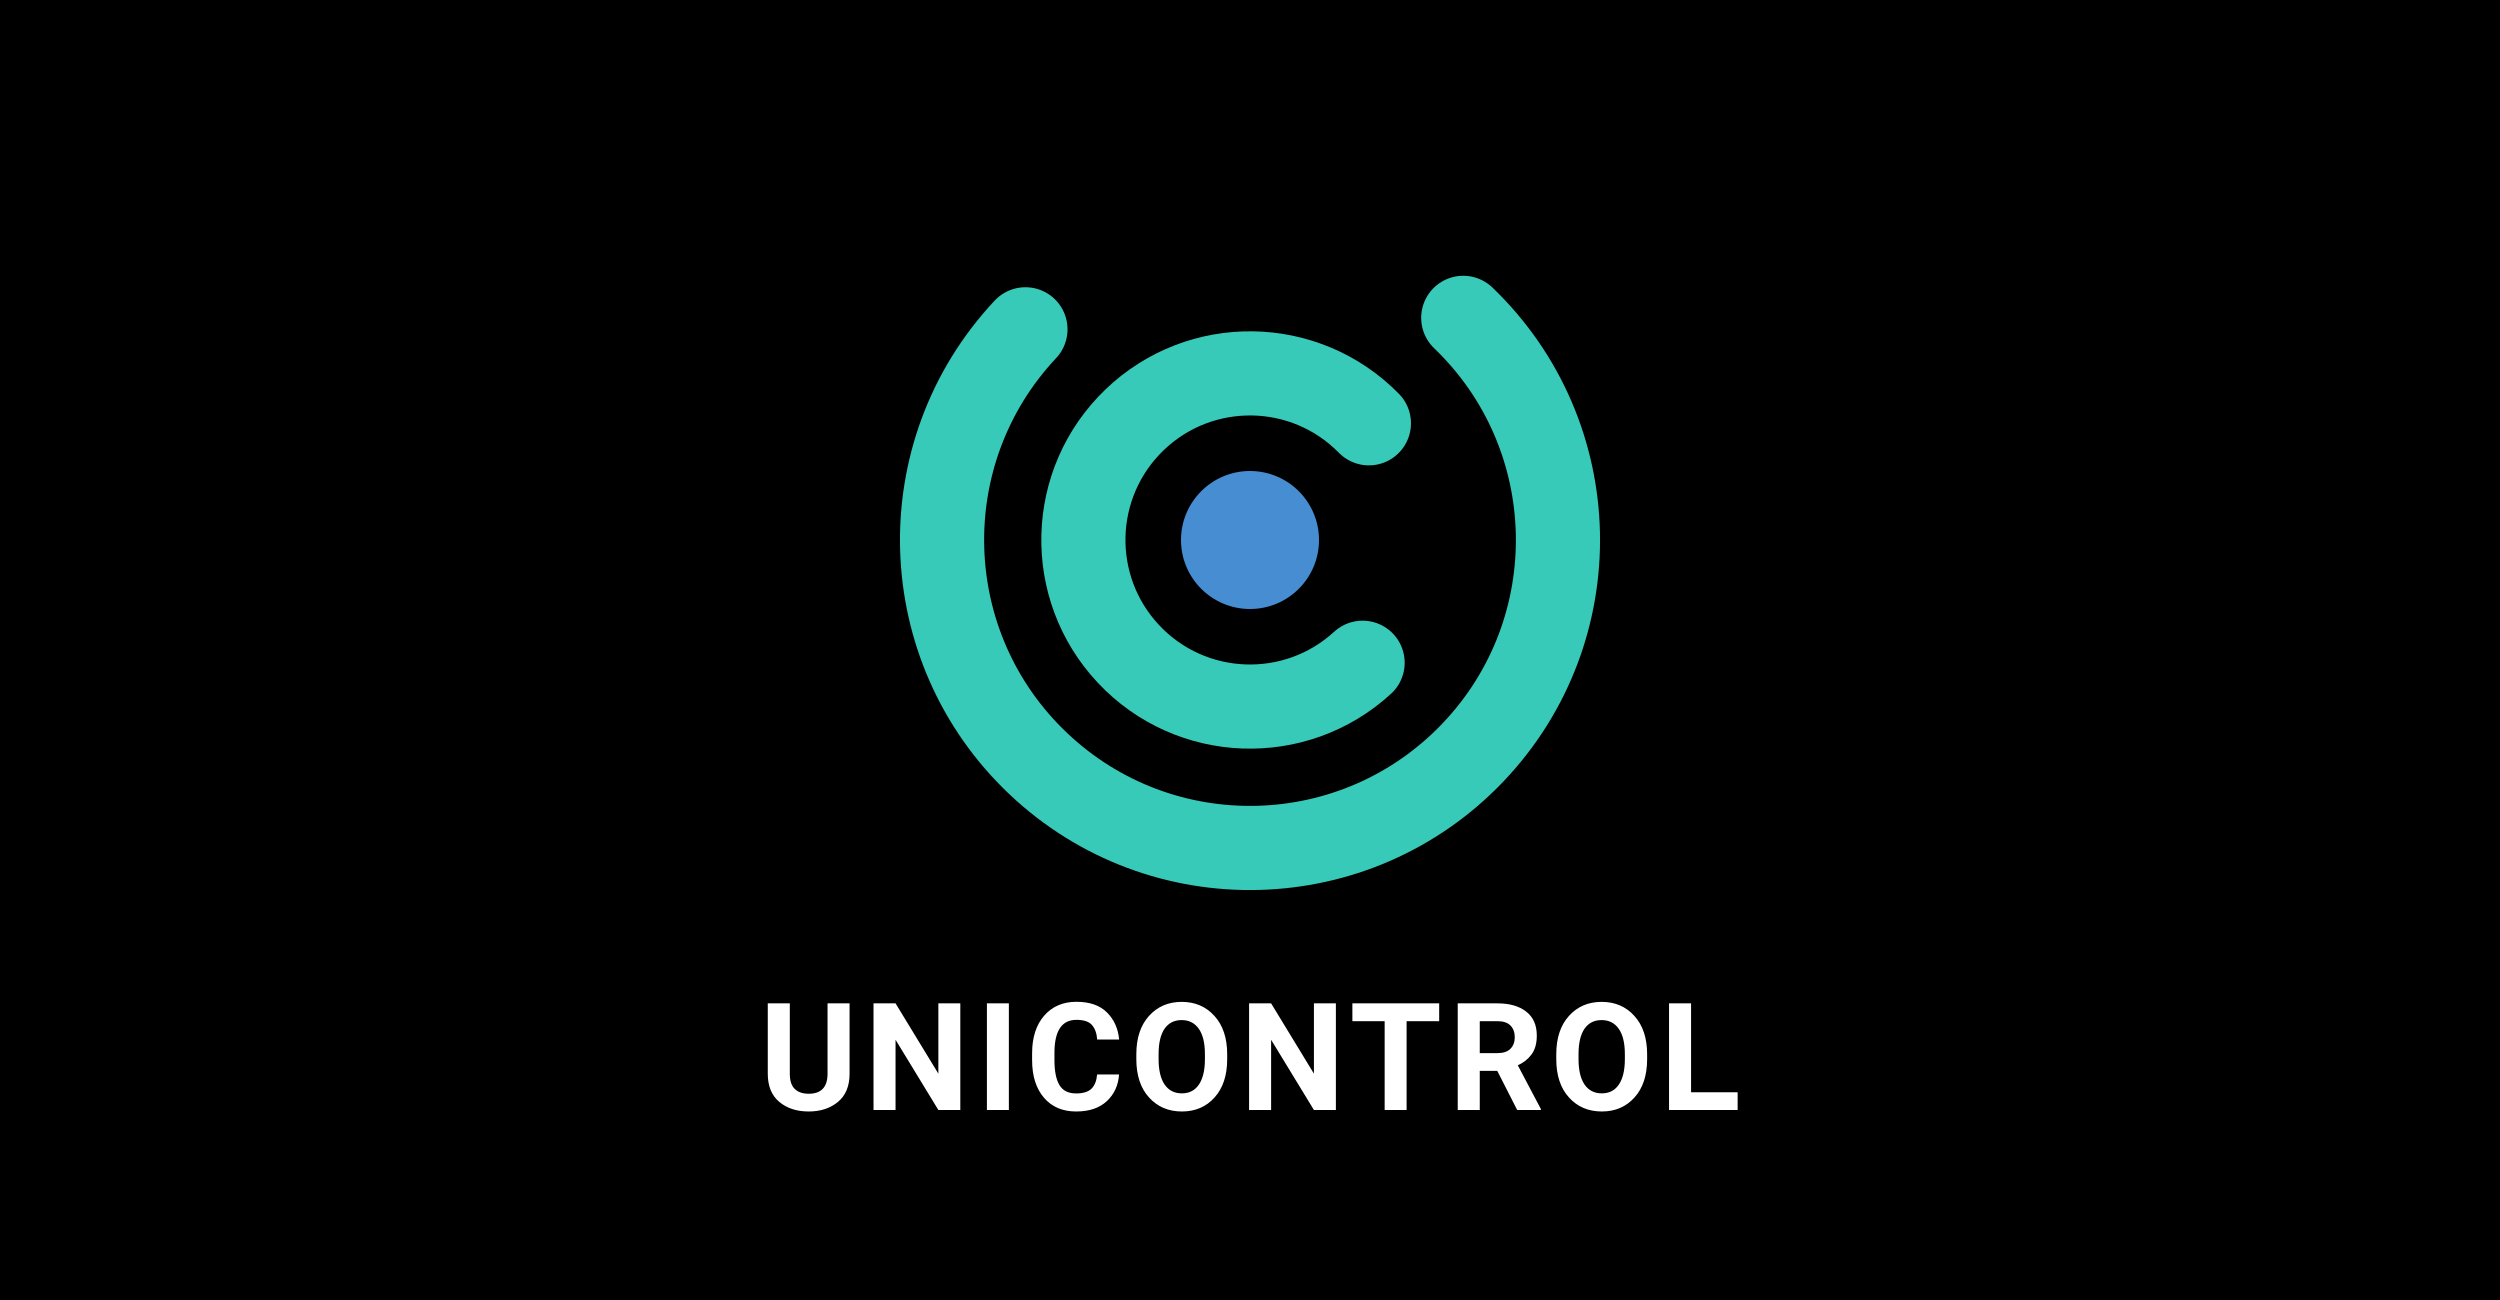
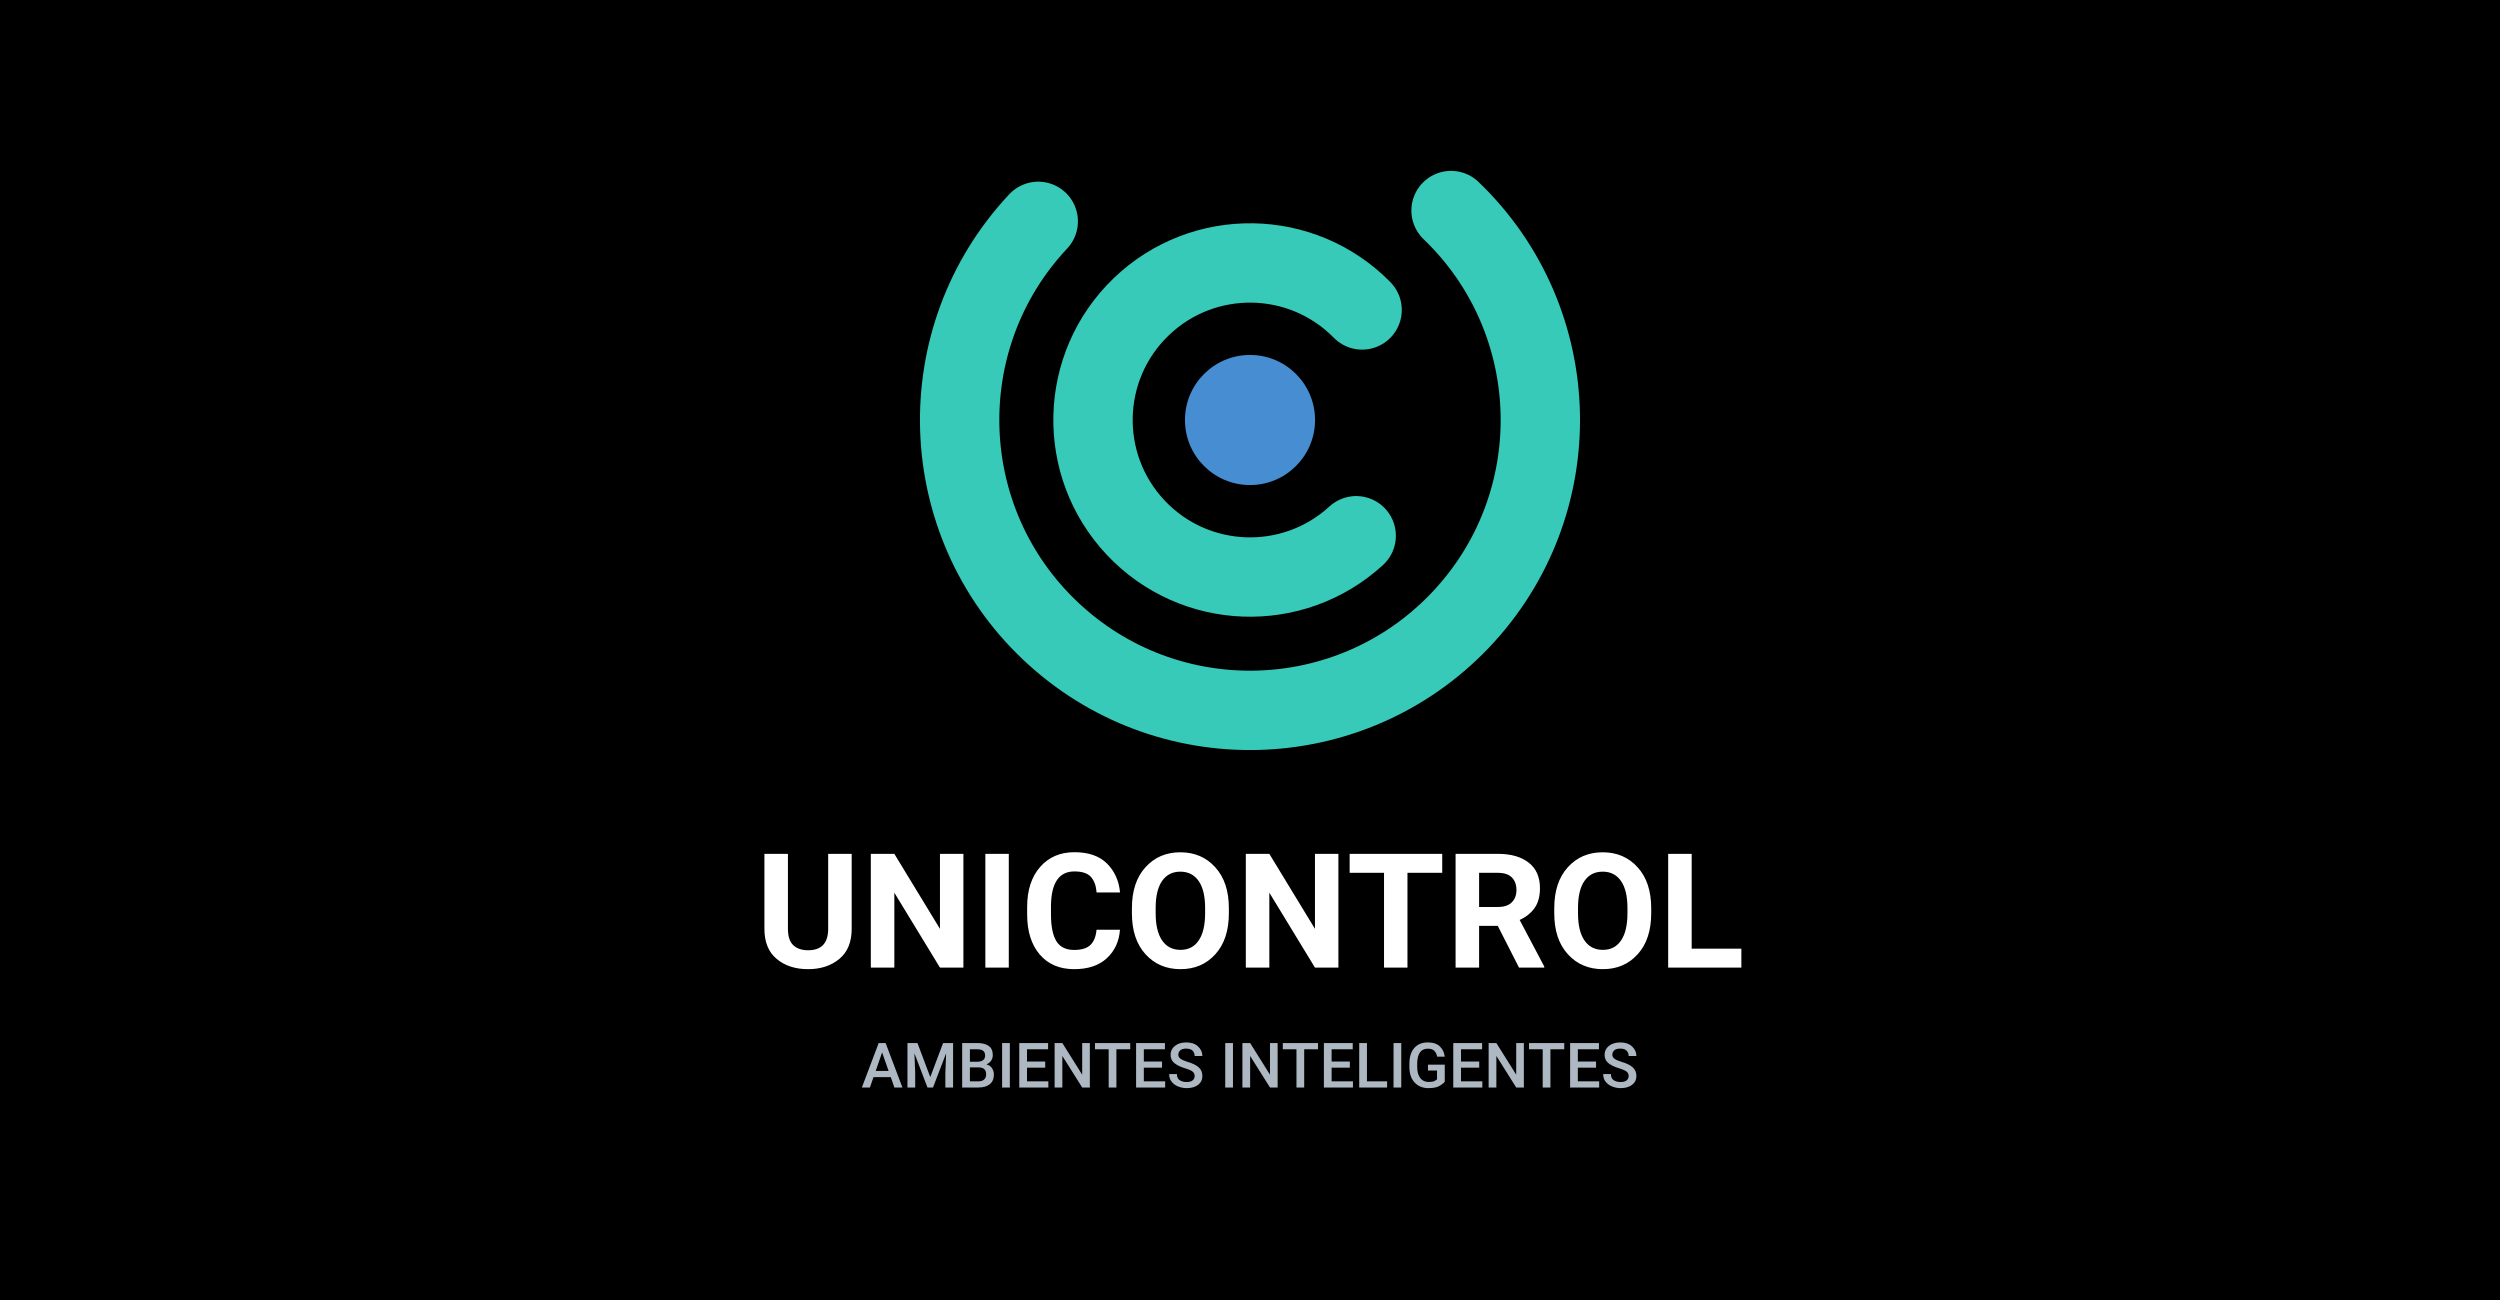
<svg xmlns="http://www.w3.org/2000/svg" width="500" height="260" viewBox="0 0 500 260">
  <defs>

</defs>
  <rect width="500" height="260" fill="#000000" />
-   <path d="M 205.09 65.86 A 61.59 61.59 0 1 0 292.65 63.57" fill="none" stroke="#37CAB8" stroke-width="16.83" stroke-linecap="round" opacity="1.0" />
-   <path d="M 273.78 84.66 A 33.32 33.32 0 1 0 272.52 132.55" fill="none" stroke="#37CAB8" stroke-width="16.83" stroke-linecap="round" opacity="1.0" />
-   <circle cx="250.00" cy="108.00" r="13.80" fill="#468DD2" opacity="1.0" />
-   <text x="250.00" y="222.00" text-anchor="middle" fill="#FFFFFF" font-family="Roboto, 'Helvetica Neue', Arial, sans-serif" font-weight="700" font-size="30.00" letter-spacing="1.20">UNICONTROL</text>
+   <path d="M 207.65 44.27 A 58.07 58.07 0 1 0 290.21 42.11" fill="none" stroke="#37CAB8" stroke-width="15.87" stroke-linecap="round" opacity="1.0" />
+   <path d="M 272.42 61.99 A 31.41 31.41 0 1 0 271.24 107.15" fill="none" stroke="#37CAB8" stroke-width="15.87" stroke-linecap="round" opacity="1.0" />
+   <circle cx="250.00" cy="84.00" r="13.01" fill="#468DD2" opacity="1.0" />
+   <text x="250.00" y="193.52" text-anchor="middle" fill="#FFFFFF" font-family="Roboto, 'Helvetica Neue', Arial, sans-serif" font-weight="700" font-size="32.00" textLength="230.00" lengthAdjust="spacingAndGlyphs">UNICONTROL</text>
+   <text x="250.00" y="217.50" text-anchor="middle" fill="#AEB8C2" font-family="Roboto, 'Helvetica Neue', Arial, sans-serif" font-weight="500" font-size="12.50" textLength="230.00" lengthAdjust="spacingAndGlyphs">AMBIENTES INTELIGENTES</text>
</svg>
